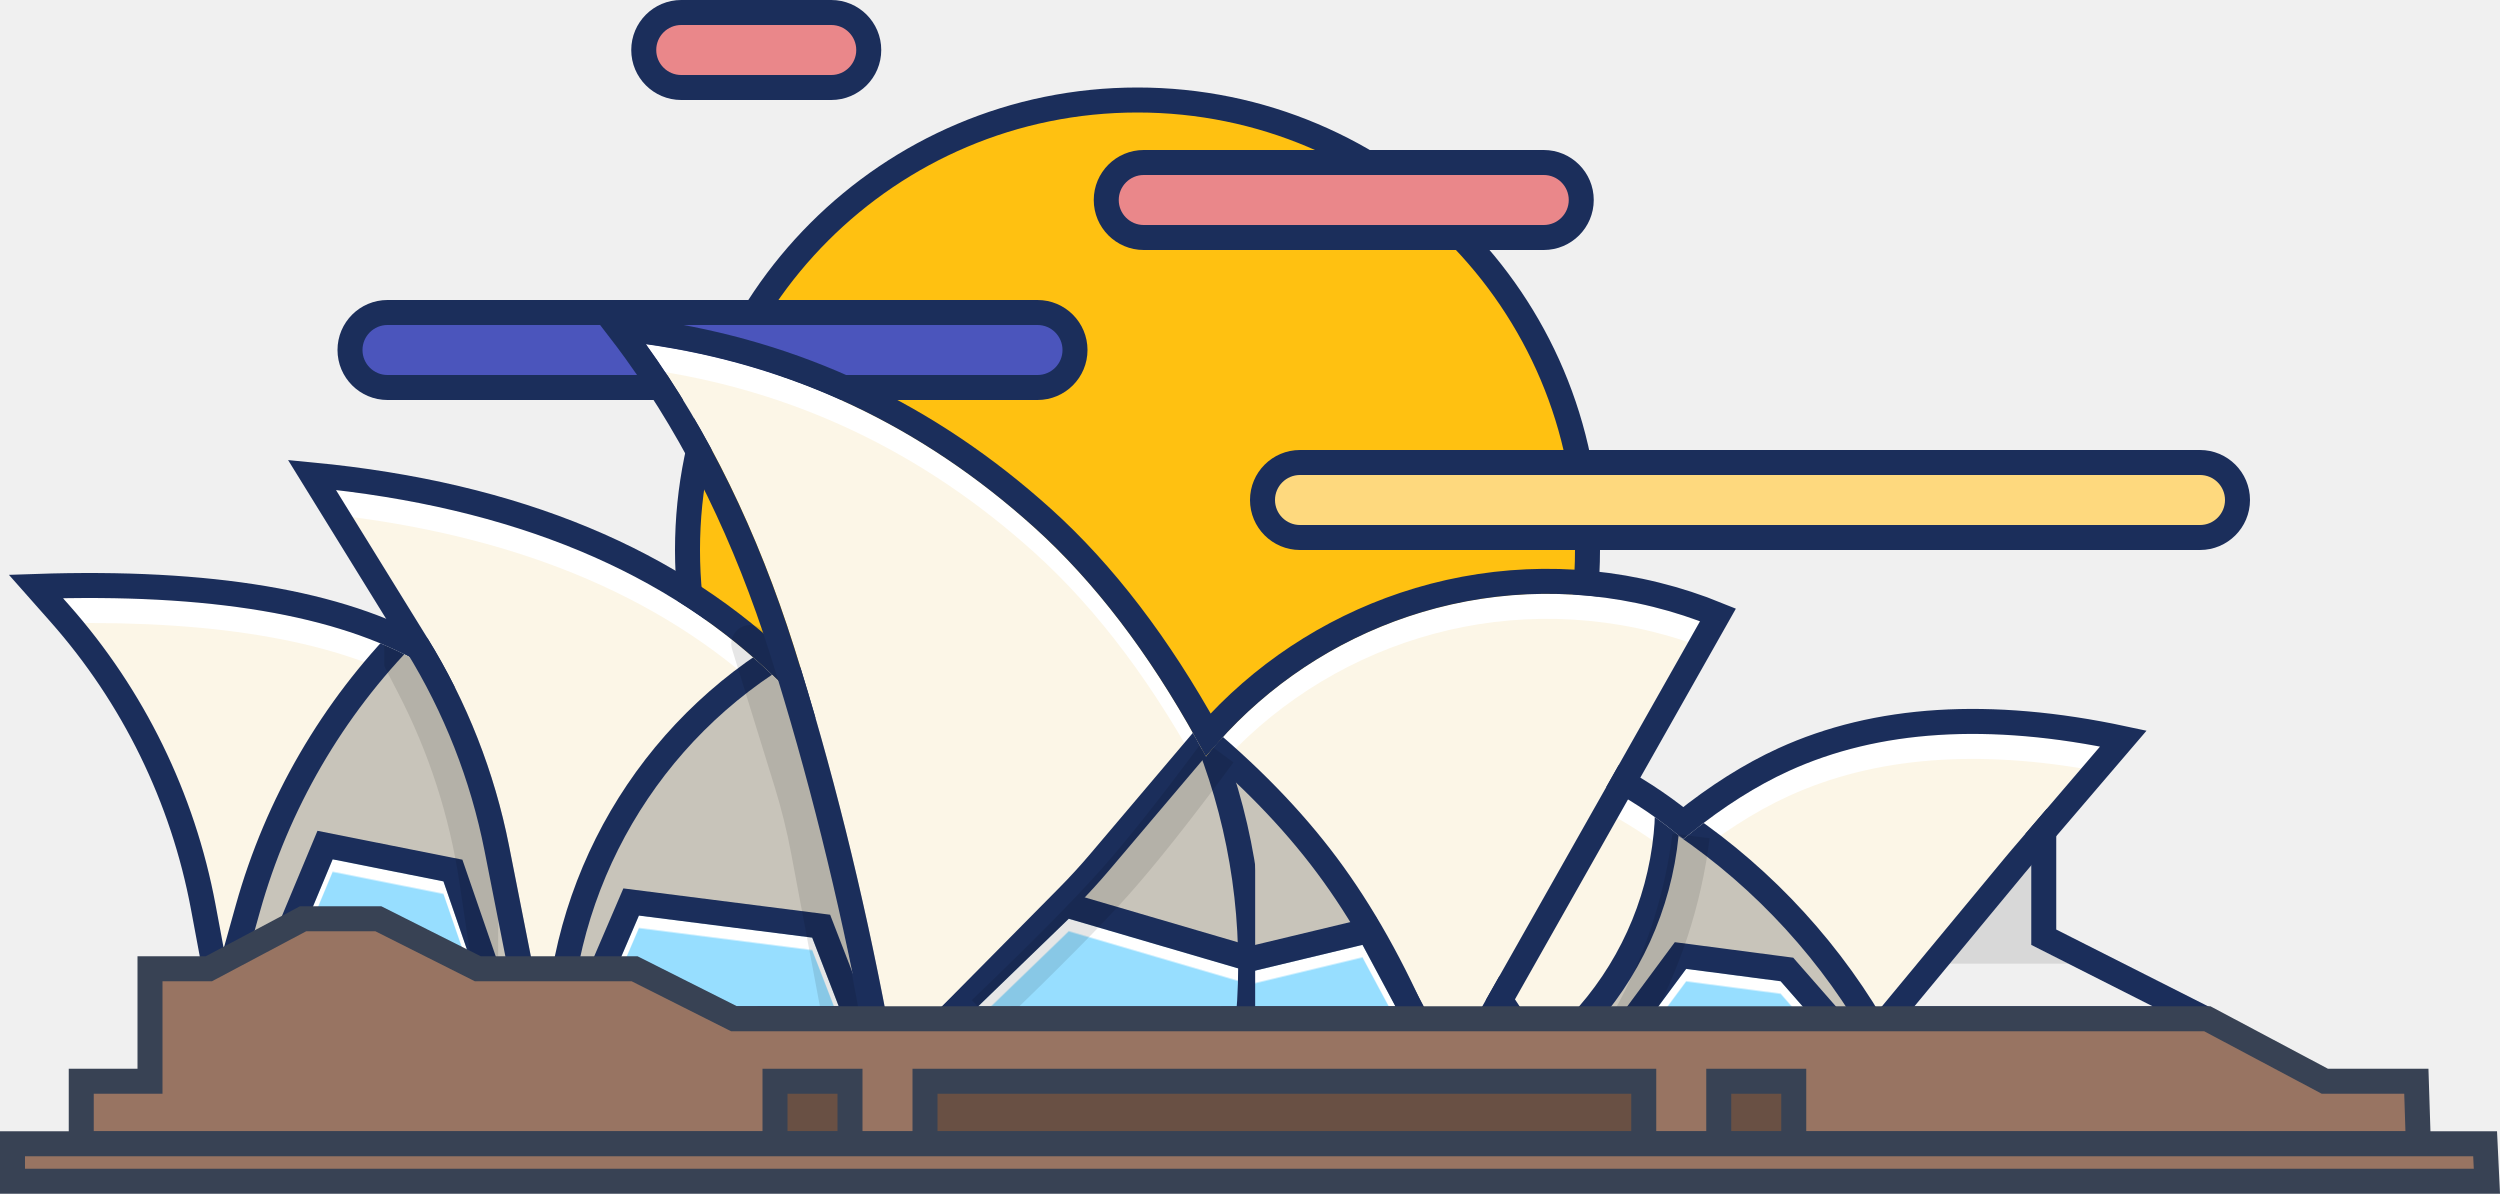
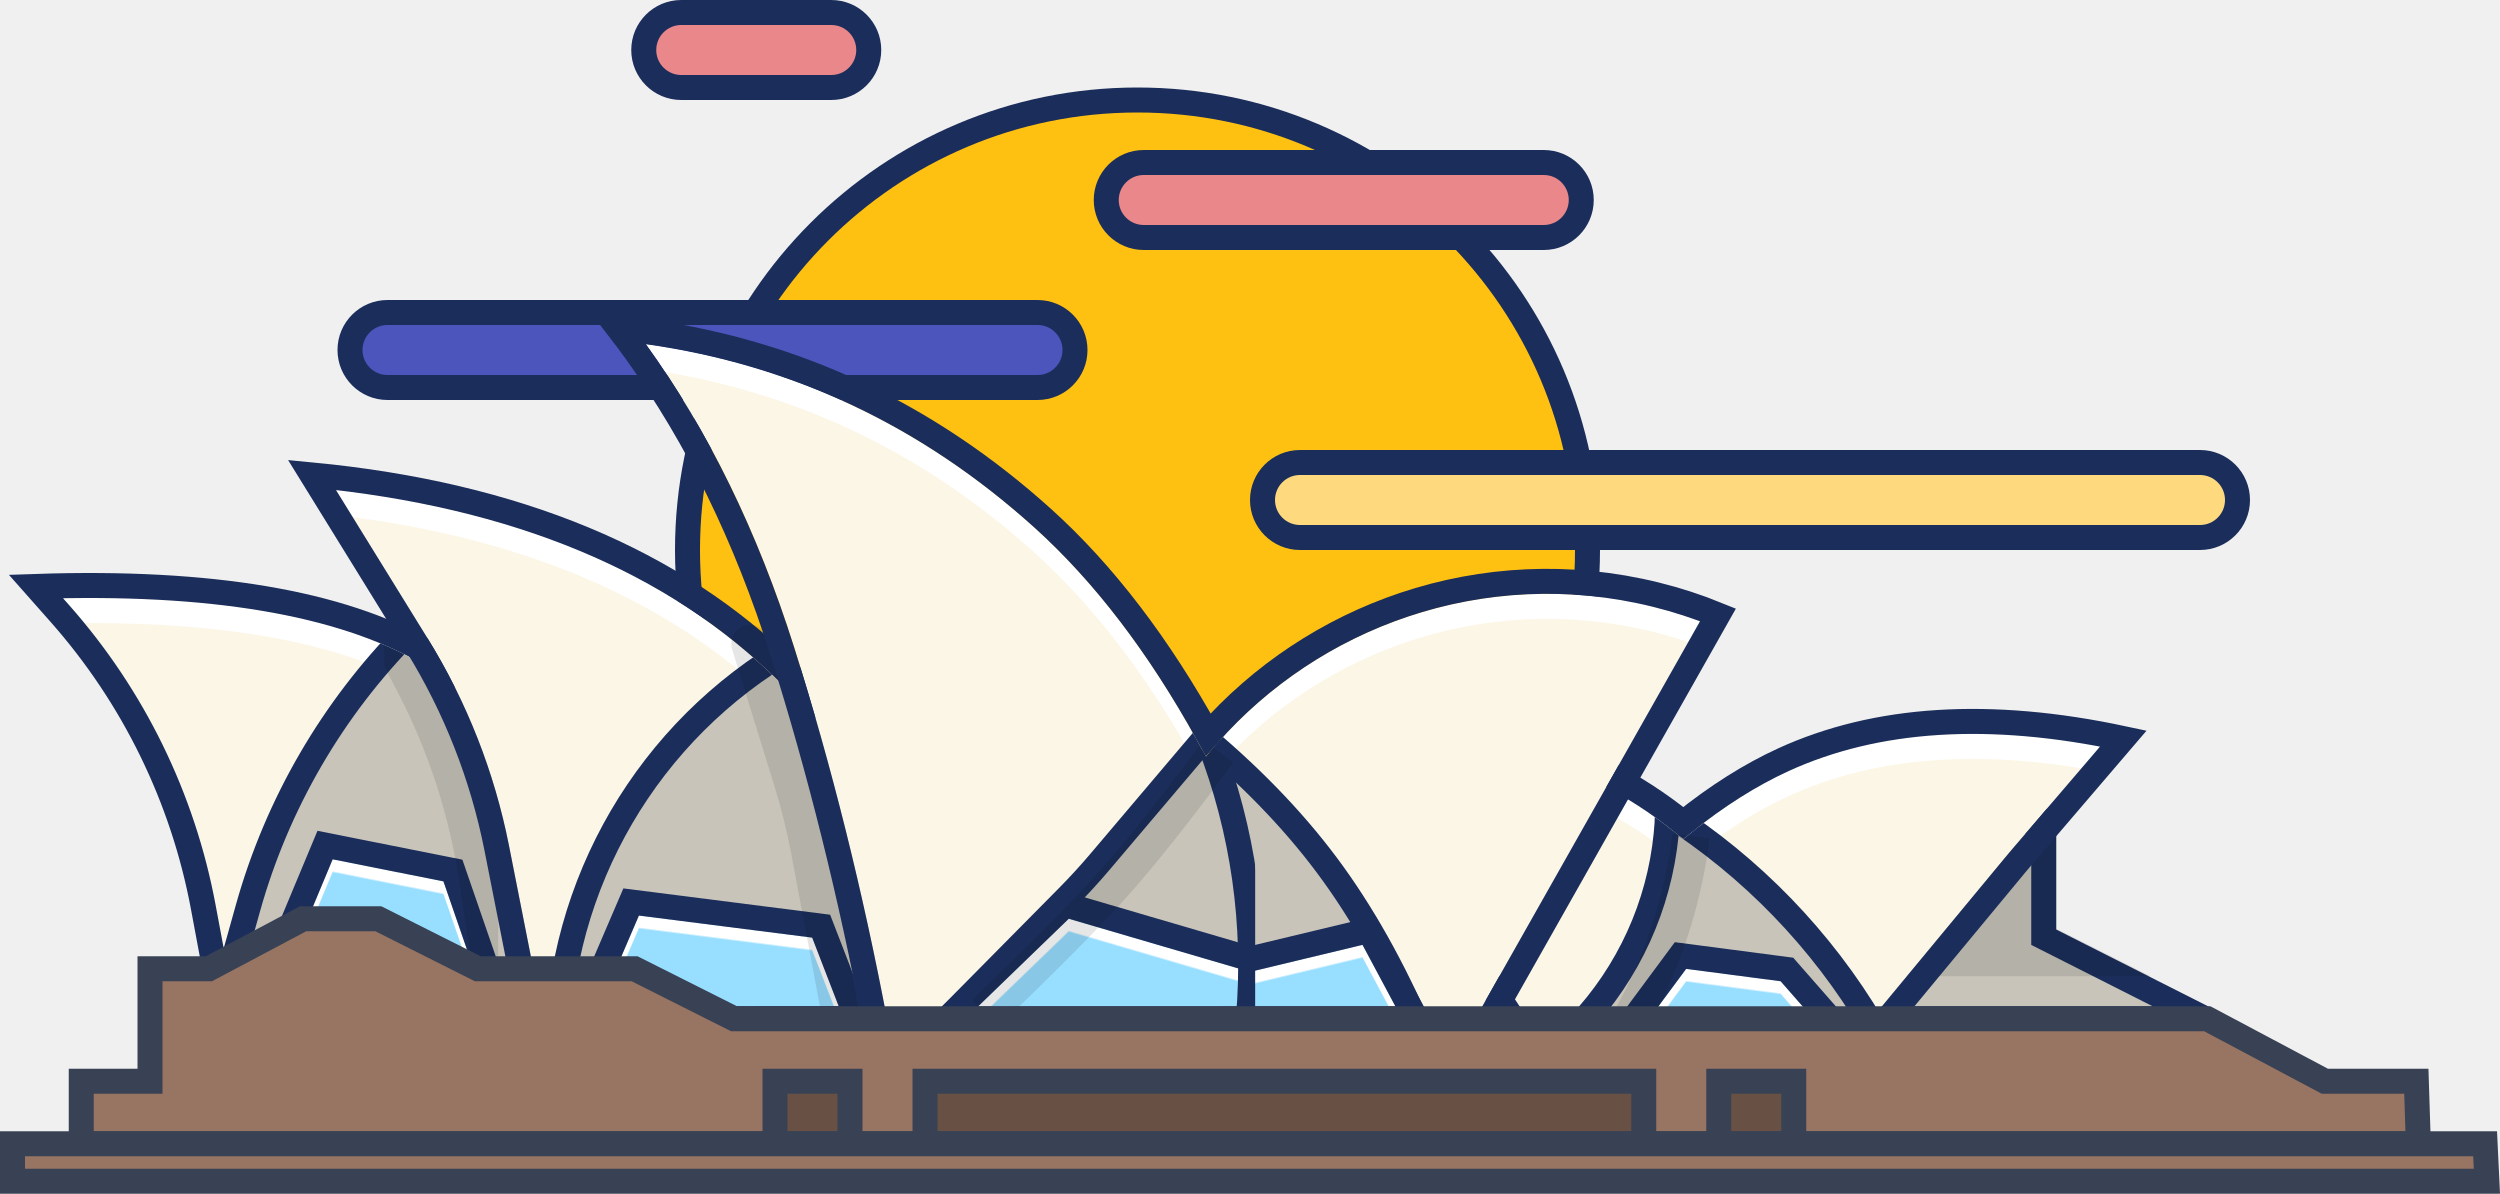
<svg xmlns="http://www.w3.org/2000/svg" xmlns:xlink="http://www.w3.org/1999/xlink" width="400" height="191" viewBox="0 0 400 191">
  <defs>
-     <path id="a" d="M77.308 43.81V16.217h33.588v17.778l19.412 9.815z" />
-     <path id="c" d="M29.687 44.81L.897 1.437C20.913-1.448 40.548 4.638 55.21 17.08c5.69-4.729 11.32-8.366 16.896-10.913C85.83-.1 102.427-1.4 121.896 2.267l-14.06 16.425c-.352.412-.7.826-1.046 1.244L86.19 44.81H29.687z" />
-     <path id="f" d="M12.734 21.282l15.116 1.979 4.379 5H7.563z" />
-     <path id="h" d="M94 66.592c-11.817-30.01-24.121-48.67-36.912-55.98C44.298 3.302 25.268-.13 0 .311l.985 1.113a100 100 0 0123.414 47.9l3.228 17.268H94z" />
-     <path id="k" d="M16.148 39.085l17.725 3.529 7.237 20.978H5.923z" />
-     <path id="m" d="M118.372 83.592C103.766 65.155 87.937 47.5 70.885 30.626 53.833 13.752 30.205 3.543 0 0l14.655 23.726a100 100 0 0113.028 33.18l5.269 26.686h85.42z" />
-     <path id="p" d="M10.672 52.391l27.725 3.529 4.236 10.957-38.187.021z" />
-     <path id="r" d="M38.381 106.933c-3.917-20.41-8.804-39.885-14.662-58.422C17.86 29.973 9.955 13.803 0 0c23.412 3.303 44.13 13.083 62.155 29.34 10.165 9.17 19.315 21.392 27.45 36.67 16.63-20.517 44.189-30.754 71.522-23.988a70.282 70.282 0 017.528 2.318l-35.392 62.593z" />
-     <path id="u" d="M19 26.092l29 8.5 18-4.32 5.257 9.82-66.757.022z" />
-     <filter id="d" width="115.2%" height="126.9%" x="-7.3%" y="-13.5%" filterUnits="objectBoundingBox">
+     <filter id="b" width="115.2%" height="126.9%" x="-7.3%" y="-13.5%" filterUnits="objectBoundingBox">
      <feOffset dy="4" in="SourceAlpha" result="shadowOffsetInner1" />
      <feComposite in="shadowOffsetInner1" in2="SourceAlpha" k2="-1" k3="1" operator="arithmetic" result="shadowInnerInner1" />
      <feColorMatrix in="shadowInnerInner1" values="0 0 0 0 1 0 0 0 0 1 0 0 0 0 1 0 0 0 1 0" />
    </filter>
-     <filter id="g" width="176.1%" height="247.2%" x="-36.3%" y="-75.5%" filterUnits="objectBoundingBox">
+     <filter id="e" width="176.1%" height="247.2%" x="-36.3%" y="-75.5%" filterUnits="objectBoundingBox">
      <feOffset dy="2" in="SourceAlpha" result="shadowOffsetInner1" />
      <feComposite in="shadowOffsetInner1" in2="SourceAlpha" k2="-1" k3="1" operator="arithmetic" result="shadowInnerInner1" />
      <feColorMatrix in="shadowInnerInner1" values="0 0 0 0 1 0 0 0 0 1 0 0 0 0 1 0 0 0 1 0" />
    </filter>
-     <filter id="i" width="119.8%" height="118.1%" x="-11.4%" y="-9%" filterUnits="objectBoundingBox">
+     <filter id="g" width="119.8%" height="118.1%" x="-11.4%" y="-9%" filterUnits="objectBoundingBox">
      <feOffset dy="4" in="SourceAlpha" result="shadowOffsetInner1" />
      <feComposite in="shadowOffsetInner1" in2="SourceAlpha" k2="-1" k3="1" operator="arithmetic" result="shadowInnerInner1" />
      <feColorMatrix in="shadowInnerInner1" values="0 0 0 0 1 0 0 0 0 1 0 0 0 0 1 0 0 0 1 0" />
    </filter>
-     <filter id="l" width="138.7%" height="143.1%" x="-19.9%" y="-22.7%" filterUnits="objectBoundingBox">
+     <filter id="j" width="138.7%" height="143.1%" x="-19.9%" y="-22.7%" filterUnits="objectBoundingBox">
      <feOffset dy="2" in="SourceAlpha" result="shadowOffsetInner1" />
      <feComposite in="shadowOffsetInner1" in2="SourceAlpha" k2="-1" k3="1" operator="arithmetic" result="shadowInnerInner1" />
      <feColorMatrix in="shadowInnerInner1" values="0 0 0 0 1 0 0 0 0 1 0 0 0 0 1 0 0 0 1 0" />
    </filter>
-     <filter id="n" width="116.9%" height="115.5%" x="-8.2%" y="-8.3%" filterUnits="objectBoundingBox">
+     <filter id="l" width="116.9%" height="115.5%" x="-8.2%" y="-8.3%" filterUnits="objectBoundingBox">
      <feOffset dy="4" in="SourceAlpha" result="shadowOffsetInner1" />
      <feComposite in="shadowOffsetInner1" in2="SourceAlpha" k2="-1" k3="1" operator="arithmetic" result="shadowInnerInner1" />
      <feColorMatrix in="shadowInnerInner1" values="0 0 0 0 1 0 0 0 0 1 0 0 0 0 1 0 0 0 1 0" />
    </filter>
-     <filter id="q" width="136.4%" height="171.4%" x="-18.5%" y="-36.9%" filterUnits="objectBoundingBox">
+     <filter id="o" width="136.4%" height="171.4%" x="-18.5%" y="-36.9%" filterUnits="objectBoundingBox">
      <feOffset dy="2" in="SourceAlpha" result="shadowOffsetInner1" />
      <feComposite in="shadowOffsetInner1" in2="SourceAlpha" k2="-1" k3="1" operator="arithmetic" result="shadowInnerInner1" />
      <feColorMatrix in="shadowInnerInner1" values="0 0 0 0 1 0 0 0 0 1 0 0 0 0 1 0 0 0 1 0" />
    </filter>
-     <filter id="s" width="111%" height="112.4%" x="-6.4%" y="-6.8%" filterUnits="objectBoundingBox">
+     <filter id="q" width="111%" height="112.4%" x="-6.4%" y="-6.8%" filterUnits="objectBoundingBox">
      <feOffset dy="4" in="SourceAlpha" result="shadowOffsetInner1" />
      <feComposite in="shadowOffsetInner1" in2="SourceAlpha" k2="-1" k3="1" operator="arithmetic" result="shadowInnerInner1" />
      <feColorMatrix in="shadowInnerInner1" values="0 0 0 0 1 0 0 0 0 1 0 0 0 0 1 0 0 0 1 0" />
    </filter>
-     <filter id="v" width="127.8%" height="174.9%" x="-16.3%" y="-39.2%" filterUnits="objectBoundingBox">
+     <filter id="t" width="127.8%" height="174.9%" x="-16.3%" y="-39.2%" filterUnits="objectBoundingBox">
      <feOffset dy="2" in="SourceAlpha" result="shadowOffsetInner1" />
      <feComposite in="shadowOffsetInner1" in2="SourceAlpha" k2="-1" k3="1" operator="arithmetic" result="shadowInnerInner1" />
      <feColorMatrix in="shadowInnerInner1" values="0 0 0 0 1 0 0 0 0 1 0 0 0 0 1 0 0 0 1 0" />
    </filter>
+     <path id="a" d="M29.687 44.81L.897 1.437C20.913-1.448 40.548 4.638 55.21 17.08c5.69-4.729 11.32-8.366 16.896-10.913C85.83-.1 102.427-1.4 121.896 2.267l-14.06 16.425c-.352.412-.7.826-1.046 1.244L86.19 44.81H29.687z" />
+     <path id="d" d="M12.734 21.282l15.116 1.979 4.379 5H7.563z" />
+     <path id="f" d="M94 66.592c-11.817-30.01-24.121-48.67-36.912-55.98C44.298 3.302 25.268-.13 0 .311l.985 1.113a100 100 0 0123.414 47.9l3.228 17.268H94z" />
+     <path id="i" d="M16.148 39.085l17.725 3.529 7.237 20.978H5.923z" />
+     <path id="k" d="M118.372 83.592C103.766 65.155 87.937 47.5 70.885 30.626 53.833 13.752 30.205 3.543 0 0l14.655 23.726a100 100 0 0113.028 33.18l5.269 26.686h85.42z" />
+     <path id="n" d="M10.672 52.391l27.725 3.529 4.236 10.957-38.187.021z" />
+     <path id="p" d="M38.381 106.933c-3.917-20.41-8.804-39.885-14.662-58.422C17.86 29.973 9.955 13.803 0 0c23.412 3.303 44.13 13.083 62.155 29.34 10.165 9.17 19.315 21.392 27.45 36.67 16.63-20.517 44.189-30.754 71.522-23.988a70.282 70.282 0 017.528 2.318l-35.392 62.593z" />
+     <path id="s" d="M19 26.092l29 8.5 18-4.32 5.257 9.82-66.757.022z" />
  </defs>
  <g fill="none" fill-rule="evenodd">
    <g transform="translate(214.104 117.19)">
-       <mask id="b" fill="#fff">
+       <path fill="#C8C4BA" stroke="#1B2E5B" stroke-linecap="round" stroke-width="4" d="M112.896 14.217v18.549l25.801 13.044H75.308V14.217h37.588z" />
+       <path fill="#000" fill-opacity=".1" d="M77 16h37.896v15.383L130 39H77z" />
+       <mask id="c" fill="#fff">
        <use xlink:href="#a" />
      </mask>
-       <path stroke="#1B2E5B" stroke-width="4" d="M112.896 14.217v18.549l25.801 13.044H75.308V14.217h37.588z" />
-       <path fill="#000" fill-opacity=".1" mask="url(#b)" d="M77 16h45v21H77z" />
-       <mask id="e" fill="#fff">
-         <use xlink:href="#c" />
-       </mask>
      <g stroke-linecap="round">
-         <use fill="#FCF6E7" xlink:href="#c" />
-         <use fill="#000" filter="url(#d)" xlink:href="#c" />
+         <use fill="#FCF6E7" xlink:href="#a" />
+         <use fill="#000" filter="url(#b)" xlink:href="#a" />
        <path stroke="#1B2E5B" stroke-width="4" d="M71.275 4.348c14.837-6.775 32.948-7.943 54.357-3.37h0l-16.276 19.015c-.345.403-.687.81-1.026 1.218h0L87.13 46.81H28.615L-2.477-.03c21.076-3.98 41.989 1.815 57.696 14.52 5.401-4.344 10.756-7.721 16.056-10.142z" />
      </g>
-       <g stroke-linecap="round" mask="url(#e)">
+       <g stroke-linecap="round" mask="url(#c)">
        <g transform="translate(42.947 16.549)">
          <path fill="#C8C4BA" stroke="#1B2E5B" stroke-width="4" d="M9.753-3.57a101.836 101.836 0 0132.743 33.817h0l-46.882.015C3.548 21.854 8.402 11.153 9.529-.198a51.83 51.83 0 00.224-3.372z" />
-           <use fill="#97DEFF" xlink:href="#f" />
-           <use fill="#000" filter="url(#g)" xlink:href="#f" />
+           <use fill="#97DEFF" xlink:href="#d" />
+           <use fill="#000" filter="url(#e)" xlink:href="#d" />
          <path stroke="#1B2E5B" stroke-width="4" d="M11.827 19.146l17.03 2.23 7.782 8.885H3.593l8.234-11.115z" />
        </g>
      </g>
      <path stroke="#000" stroke-opacity=".1" stroke-width="6" d="M56.466 16.549a81.176 81.176 0 01-9.727 29.575l-.052.093h0" />
    </g>
    <g stroke="#1B2E5B" stroke-width="4" transform="translate(54)">
      <circle cx="128" cy="88" r="72" fill="#FFC111" stroke-linecap="round" stroke-linejoin="round" />
      <rect width="116" height="12" x="2" y="50" fill="#4B55BC" rx="6" />
      <rect width="156" height="12" x="148" y="74" fill="#FED97E" rx="6" />
      <rect width="76" height="12" x="123" y="26" fill="#EA878A" rx="6" />
      <rect width="36" height="12" x="49" y="2" fill="#EA878A" rx="6" />
    </g>
    <g transform="translate(10.084 95.408)">
-       <mask id="j" fill="#fff">
-         <use xlink:href="#h" />
+       <mask id="h" fill="#fff">
+         <use xlink:href="#f" />
      </mask>
      <g stroke-linecap="round">
-         <use fill="#FCF6E7" xlink:href="#h" />
-         <use fill="#000" filter="url(#i)" xlink:href="#h" />
+         <use fill="#FCF6E7" xlink:href="#f" />
+         <use fill="#000" filter="url(#g)" xlink:href="#f" />
        <path stroke="#1B2E5B" stroke-width="4" d="M-4.342-1.578C23.556-2.521 44.343 1.026 58.08 8.876c13.42 7.668 26.462 27.466 38.843 59.716h0-70.957l-3.533-18.9A98 98 0 00-.512 2.75h0z" />
      </g>
-       <g stroke-linecap="round" mask="url(#j)">
+       <g stroke-linecap="round" mask="url(#h)">
        <g transform="translate(26.993 3)">
          <path fill="#C8C4BA" stroke="#1B2E5B" stroke-linejoin="round" stroke-width="4" d="M63.61-2v67.592H-2.635L2.583 46.93A102 102 0 0128.302 2.663h0L32.915-2H63.61z" />
-           <use fill="#97DEFF" xlink:href="#k" />
-           <use fill="#000" filter="url(#l)" xlink:href="#k" />
+           <use fill="#97DEFF" xlink:href="#i" />
+           <use fill="#000" filter="url(#j)" xlink:href="#i" />
          <path stroke="#1B2E5B" stroke-width="4" d="M14.933 36.803l20.457 4.073 8.525 24.716H2.921l12.012-28.789z" />
        </g>
      </g>
-       <path stroke="#000" stroke-linecap="round" stroke-linejoin="round" stroke-opacity=".1" stroke-width="6" d="M52.916 7.592l3.344 6.455a100 100 0 0110.115 31.229l1.728 11.563h0" mask="url(#j)" />
+       <path stroke="#000" stroke-linecap="round" stroke-linejoin="round" stroke-opacity=".1" stroke-width="6" d="M52.916 7.592l3.344 6.455a100 100 0 0110.115 31.229l1.728 11.563h0" mask="url(#h)" />
    </g>
    <g transform="translate(53.759 78.408)">
-       <mask id="o" fill="#fff">
-         <use xlink:href="#m" />
+       <mask id="m" fill="#fff">
+         <use xlink:href="#k" />
      </mask>
      <g stroke-linecap="round">
-         <use fill="#FCF6E7" xlink:href="#m" />
-         <use fill="#000" filter="url(#n)" xlink:href="#m" />
+         <use fill="#FCF6E7" xlink:href="#k" />
+         <use fill="#000" filter="url(#l)" xlink:href="#k" />
        <path stroke="#1B2E5B" stroke-width="4" d="M-3.846-2.421C28.838.716 54.196 11.298 72.292 29.204c18.107 17.918 34.84 36.714 50.197 56.388h0-91.18L25.72 57.294a98 98 0 00-12.766-32.517h0z" />
      </g>
-       <g stroke-linecap="round" mask="url(#o)">
+       <g stroke-linecap="round" mask="url(#m)">
        <g transform="translate(37.795 15.694)">
          <path fill="#C8C4BA" stroke="#1B2E5B" stroke-linejoin="round" stroke-width="4" d="M67.446-2.34v71.653l-69.629-.232A75.114 75.114 0 0139.591 7.145h0L54.835-.35l12.611-1.99z" />
-           <use fill="#97DEFF" xlink:href="#p" />
-           <use fill="#000" filter="url(#q)" xlink:href="#p" />
+           <use fill="#97DEFF" xlink:href="#n" />
+           <use fill="#000" filter="url(#o)" xlink:href="#n" />
          <path stroke="#1B2E5B" stroke-width="4" d="M9.428 50.216l30.404 3.87 5.718 14.79-44.14.024 8.018-18.684z" />
        </g>
      </g>
    </g>
    <g transform="translate(103.345 55.067)">
      <path stroke="#000" stroke-linecap="round" stroke-linejoin="round" stroke-opacity=".1" stroke-width="6" d="M16.655 47.933l6.79 21.938a100 100 0 012.75 11.096l5.068 26.966h0" />
-       <mask id="t" fill="#fff">
-         <use xlink:href="#r" />
+       <mask id="r" fill="#fff">
+         <use xlink:href="#p" />
      </mask>
      <g stroke-linecap="round">
-         <use fill="#FCF6E7" xlink:href="#r" />
-         <use fill="#000" filter="url(#s)" xlink:href="#r" />
+         <use fill="#FCF6E7" xlink:href="#p" />
+         <use fill="#000" filter="url(#q)" xlink:href="#p" />
        <path stroke="#1B2E5B" stroke-width="4" d="M-4.397-2.55c1.555.16 3.114.35 4.676.57 23.81 3.359 44.884 13.3 63.216 29.835 9.737 8.783 18.568 20.321 26.473 34.629a72.604 72.604 0 0131.347-20.799c12.577-4.218 26.463-5.028 40.293-1.604a72.283 72.283 0 019.925 3.233h0l-37.103 65.619H36.726c-3.953-20.923-8.924-40.863-14.914-59.82C16.022 30.793 8.216 14.81-1.622 1.17a146.511 146.511 0 00-2.775-3.72z" />
      </g>
-       <g stroke-linecap="round" mask="url(#t)">
+       <g stroke-linecap="round" mask="url(#r)">
        <g transform="translate(48.655 65.84)">
          <path fill="#C8C4BA" stroke="#1B2E5B" stroke-linejoin="round" stroke-width="4" d="M40.779-2.824C49.06 4.149 55.905 11.4 61.322 18.924 66.884 26.65 71.872 35.84 76.274 46.5h0-81.066l23.66-23.918a98 98 0 005.097-5.564h0z" />
-           <use fill="#97DEFF" xlink:href="#u" />
-           <use fill="#000" filter="url(#v)" xlink:href="#u" />
+           <use fill="#97DEFF" xlink:href="#s" />
+           <use fill="#000" filter="url(#t)" xlink:href="#s" />
          <path stroke="#1B2E5B" stroke-width="4" d="M18.446 23.846l29.605 8.677 18.984-4.556 7.56 14.124-75.042.024 18.893-18.269z" />
        </g>
      </g>
-       <path stroke="#1B2E5B" stroke-width="4" d="M89.626 62.477l.5 1.292a98.523 98.523 0 016.264 44.164h0" mask="url(#t)" />
-       <path stroke="#000" stroke-opacity=".1" stroke-width="6" d="M54.209 107.123c9.497-9.11 16.421-16.107 20.773-20.993 4.351-4.886 9.893-11.884 16.623-20.993" mask="url(#t)" />
+       <path stroke="#1B2E5B" stroke-width="4" d="M89.626 62.477l.5 1.292a98.523 98.523 0 016.264 44.164h0" mask="url(#r)" />
+       <path stroke="#000" stroke-opacity=".1" stroke-width="6" d="M54.209 107.123c9.497-9.11 16.421-16.107 20.773-20.993 4.351-4.886 9.893-11.884 16.623-20.993" mask="url(#r)" />
    </g>
    <g stroke="#384254" stroke-width="4">
      <path fill="#987462" d="M60.53 147l15.913 8h25.087l15.913 8h235.72l18.812 10h14.639l.32 9.999L13 183v-10h11v-18h9.422l15.076-8H60.53z" />
      <path fill="#695044" d="M148 173h115v10H148zm-24 0h12v10h-12zm151 0h12v10h-12z" />
      <path fill="#987462" d="M397.617 183l.286 5.998L2 189v-6h395.617z" />
    </g>
  </g>
</svg>
